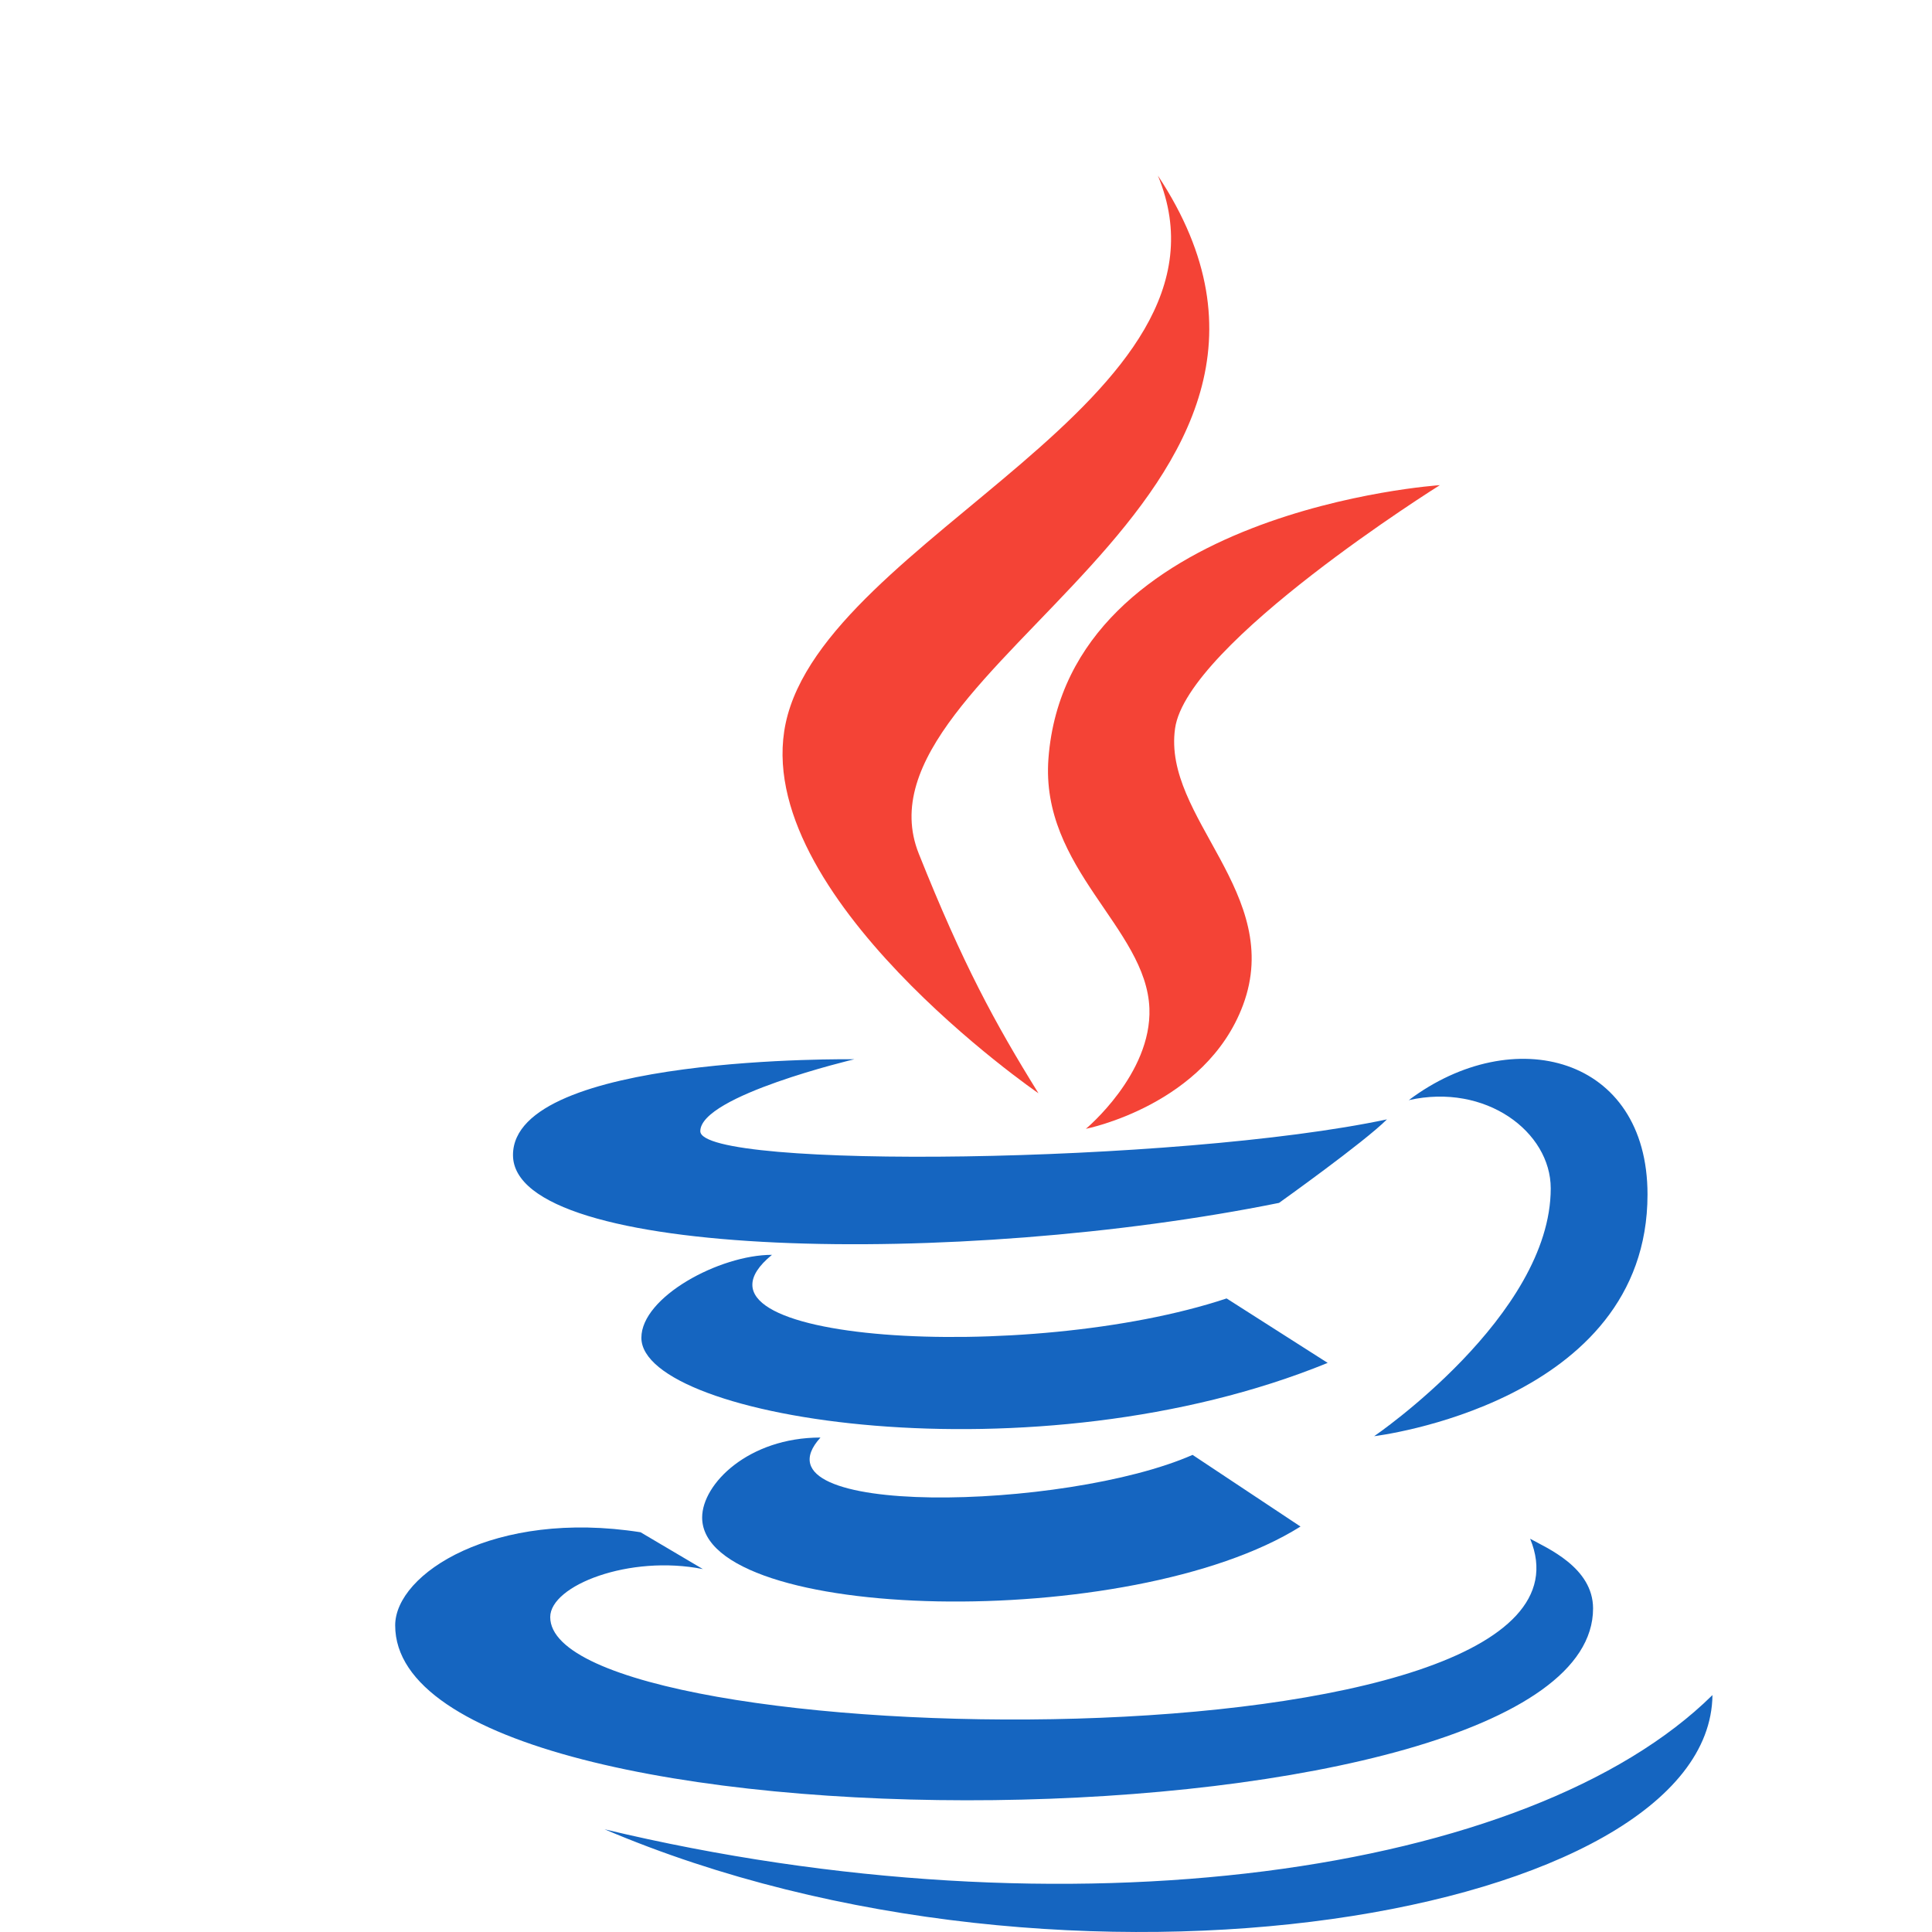
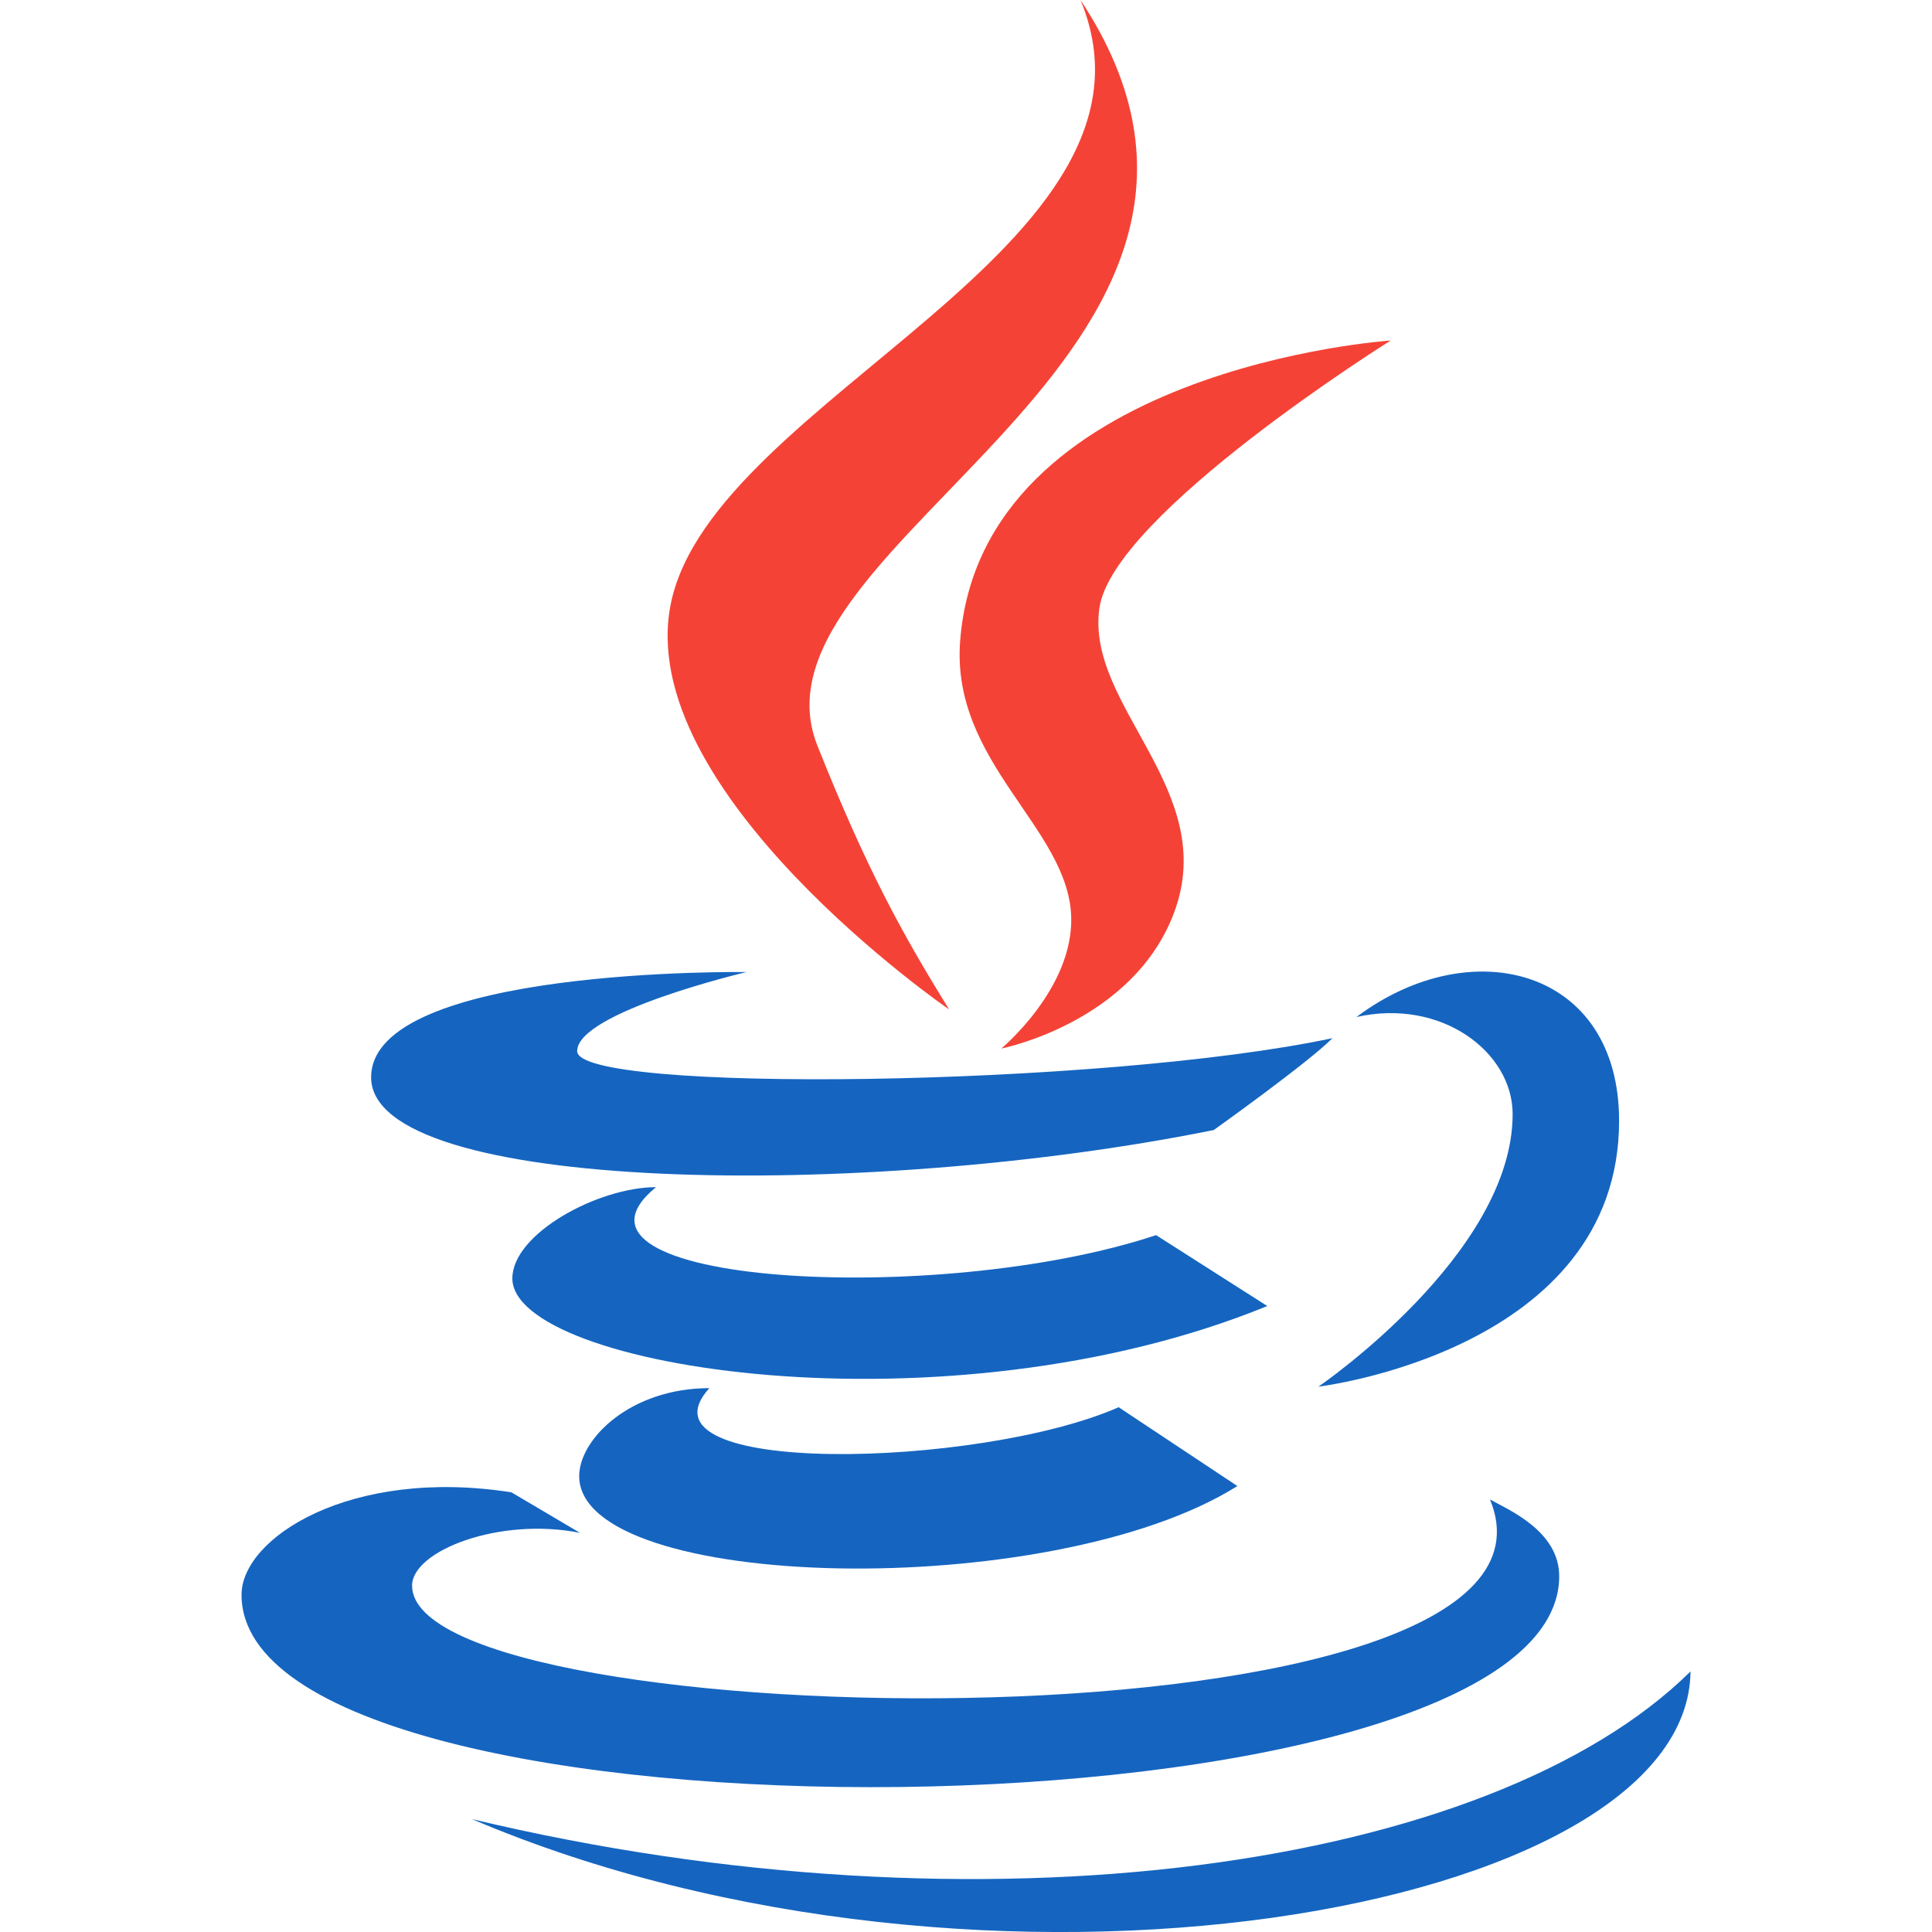
<svg xmlns="http://www.w3.org/2000/svg" viewBox="0 0 44 44">
-   <path d="m23.65 24.898c-0.998-1.609-1.722-2.943-2.725-5.455-1.696-4.243 10.315-8.077 5.445-15.444 2.111 5.089-7.577 8.235-8.477 12.473-0.823 3.898 5.752 8.426 5.757 8.426z" fill="#F44336" />
-   <path d="m23.878 17.27c-0.192 2.516 2.229 3.857 2.299 5.695 0.056 1.496-1.447 2.743-1.447 2.743s2.728-0.536 3.579-2.818c0.945-2.534-1.834-4.269-1.548-6.298 0.267-1.938 6.031-5.543 6.031-5.543s-8.481 0.562-8.914 6.221z" fill="#F44336" />
-   <g fill="#1565C0">
-     <path d="m32.084 25.055c1.754-0.394 3.233 0.723 3.233 2.01 0 2.901-4.021 5.643-4.021 5.643s6.225-0.742 6.225-5.505c0-3.15-3.057-3.937-5.437-2.148zm-2.955 2.34s1.941-1.383 2.458-1.902c-4.763 1.011-15.638 1.147-15.638 0.269 0-0.809 3.507-1.638 3.507-1.638s-7.773-0.112-7.773 2.181c0 2.39 10.175 2.561 17.446 1.09z" />
-     <path d="m27.935 29.571c-4.509 1.499-12.814 1.02-10.354-0.993-1.198 0-2.974 0.963-2.974 1.889 0 1.857 8.982 3.291 15.63 0.572l-2.302-1.468z" />
-     <path d="m18.686 32.739c-1.636 0-2.695 1.054-2.695 1.822 0 2.391 9.76 2.632 13.627 0.205l-2.458-1.632c-2.889 1.27-10.146 1.445-8.474-0.395z" />
-     <path d="M36.281,36.632c0-0.936-1.055-1.377-1.433-1.588c2.228,5.373-22.317,4.956-22.317,1.784c0-0.721,1.807-1.427,3.477-1.093l-1.42-0.839C11.26,34.374,9,35.837,9,37.017C9,42.52,36.281,42.255,36.281,36.632z" />
-     <path d="M39,38.604c-4.146,4.095-14.659,5.587-25.231,3.057C24.341,46.164,38.95,43.628,39,38.604z" />
+   <g transform="matrix(1.1 0 0 1.1 -4.3993 -4.3988)">
+     <path d="m23.65 24.898c-0.998-1.609-1.722-2.943-2.725-5.455-1.696-4.243 10.315-8.077 5.445-15.444 2.111 5.089-7.577 8.235-8.477 12.473-0.823 3.898 5.752 8.426 5.757 8.426z" fill="#f44336" />
+     <path d="m23.878 17.27c-0.192 2.516 2.229 3.857 2.299 5.695 0.056 1.496-1.447 2.743-1.447 2.743s2.728-0.536 3.579-2.818c0.945-2.534-1.834-4.269-1.548-6.298 0.267-1.938 6.031-5.543 6.031-5.543s-8.481 0.562-8.914 6.221z" fill="#f44336" />
+     <g fill="#1565c0">
+       <path d="m32.084 25.055c1.754-0.394 3.233 0.723 3.233 2.01 0 2.901-4.021 5.643-4.021 5.643s6.225-0.742 6.225-5.505c0-3.15-3.057-3.937-5.437-2.148zm-2.955 2.34s1.941-1.383 2.458-1.902c-4.763 1.011-15.638 1.147-15.638 0.269 0-0.809 3.507-1.638 3.507-1.638s-7.773-0.112-7.773 2.181c0 2.39 10.175 2.561 17.446 1.09z" />
+       <path d="m27.935 29.571c-4.509 1.499-12.814 1.02-10.354-0.993-1.198 0-2.974 0.963-2.974 1.889 0 1.857 8.982 3.291 15.63 0.572z" />
+       <path d="m18.686 32.739c-1.636 0-2.695 1.054-2.695 1.822 0 2.391 9.76 2.632 13.627 0.205l-2.458-1.632c-2.889 1.27-10.146 1.445-8.474-0.395z" />
+       <path d="m36.281 36.632c0-0.936-1.055-1.377-1.433-1.588 2.228 5.373-22.317 4.956-22.317 1.784 0-0.721 1.807-1.427 3.477-1.093l-1.42-0.839c-3.328-0.522-5.588 0.941-5.588 2.121 0 5.503 27.281 5.238 27.281-0.385z" />
+       <path d="m39 38.604c-4.146 4.095-14.659 5.587-25.231 3.057 10.572 4.503 25.181 1.967 25.231-3.057z" />
+     </g>
  </g>
</svg>
